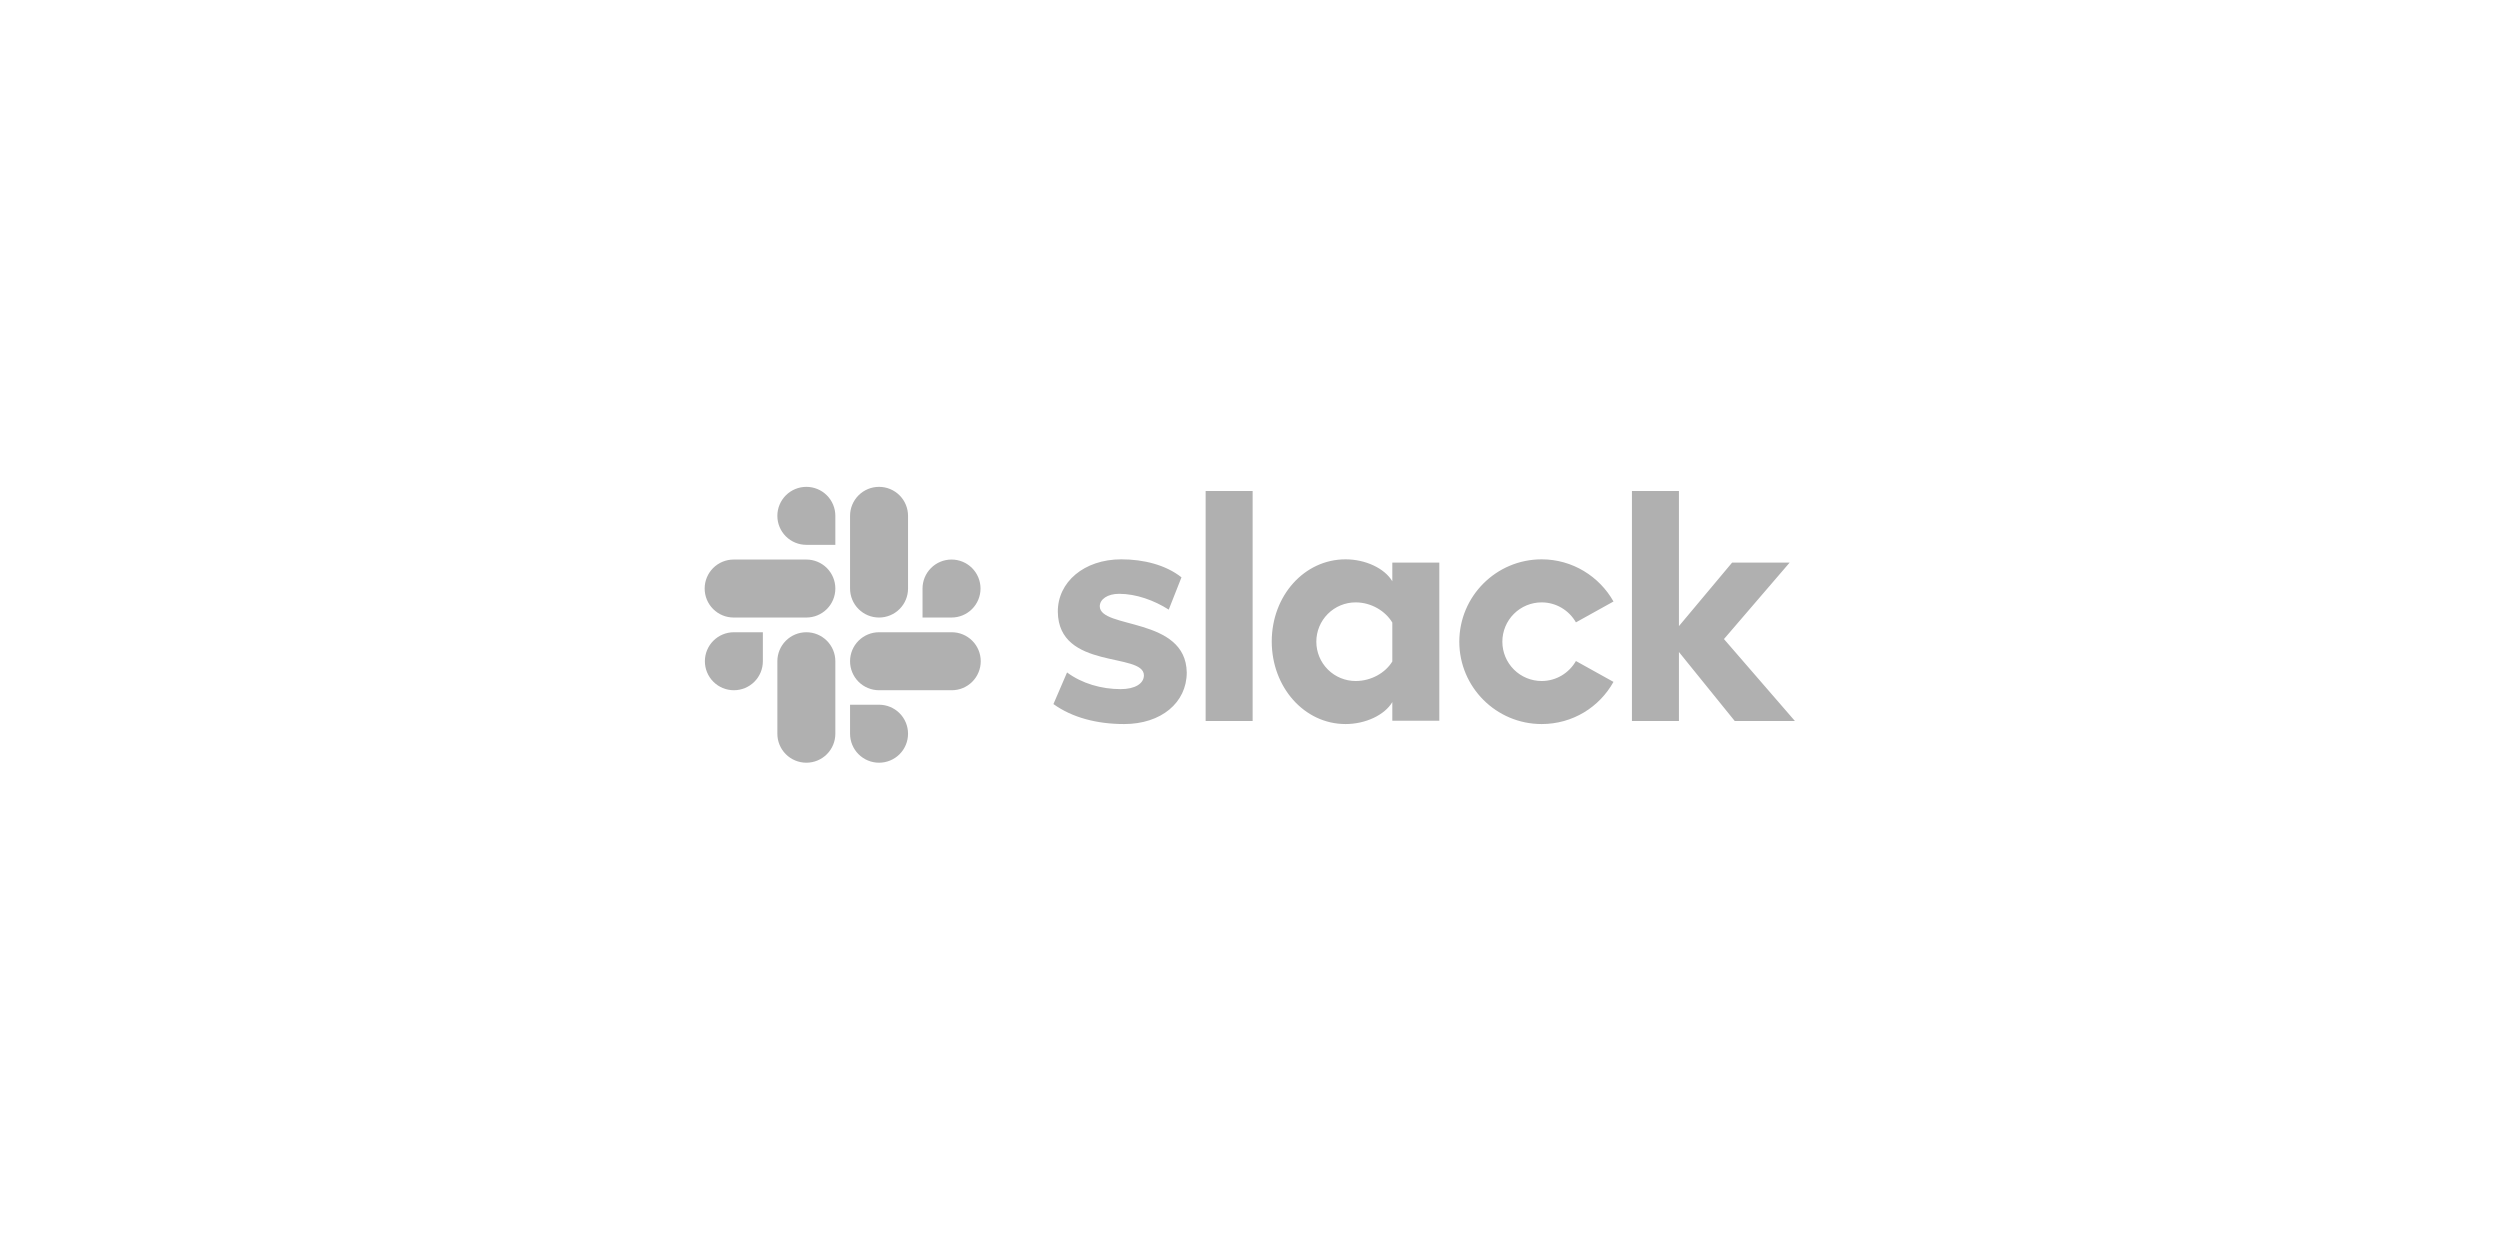
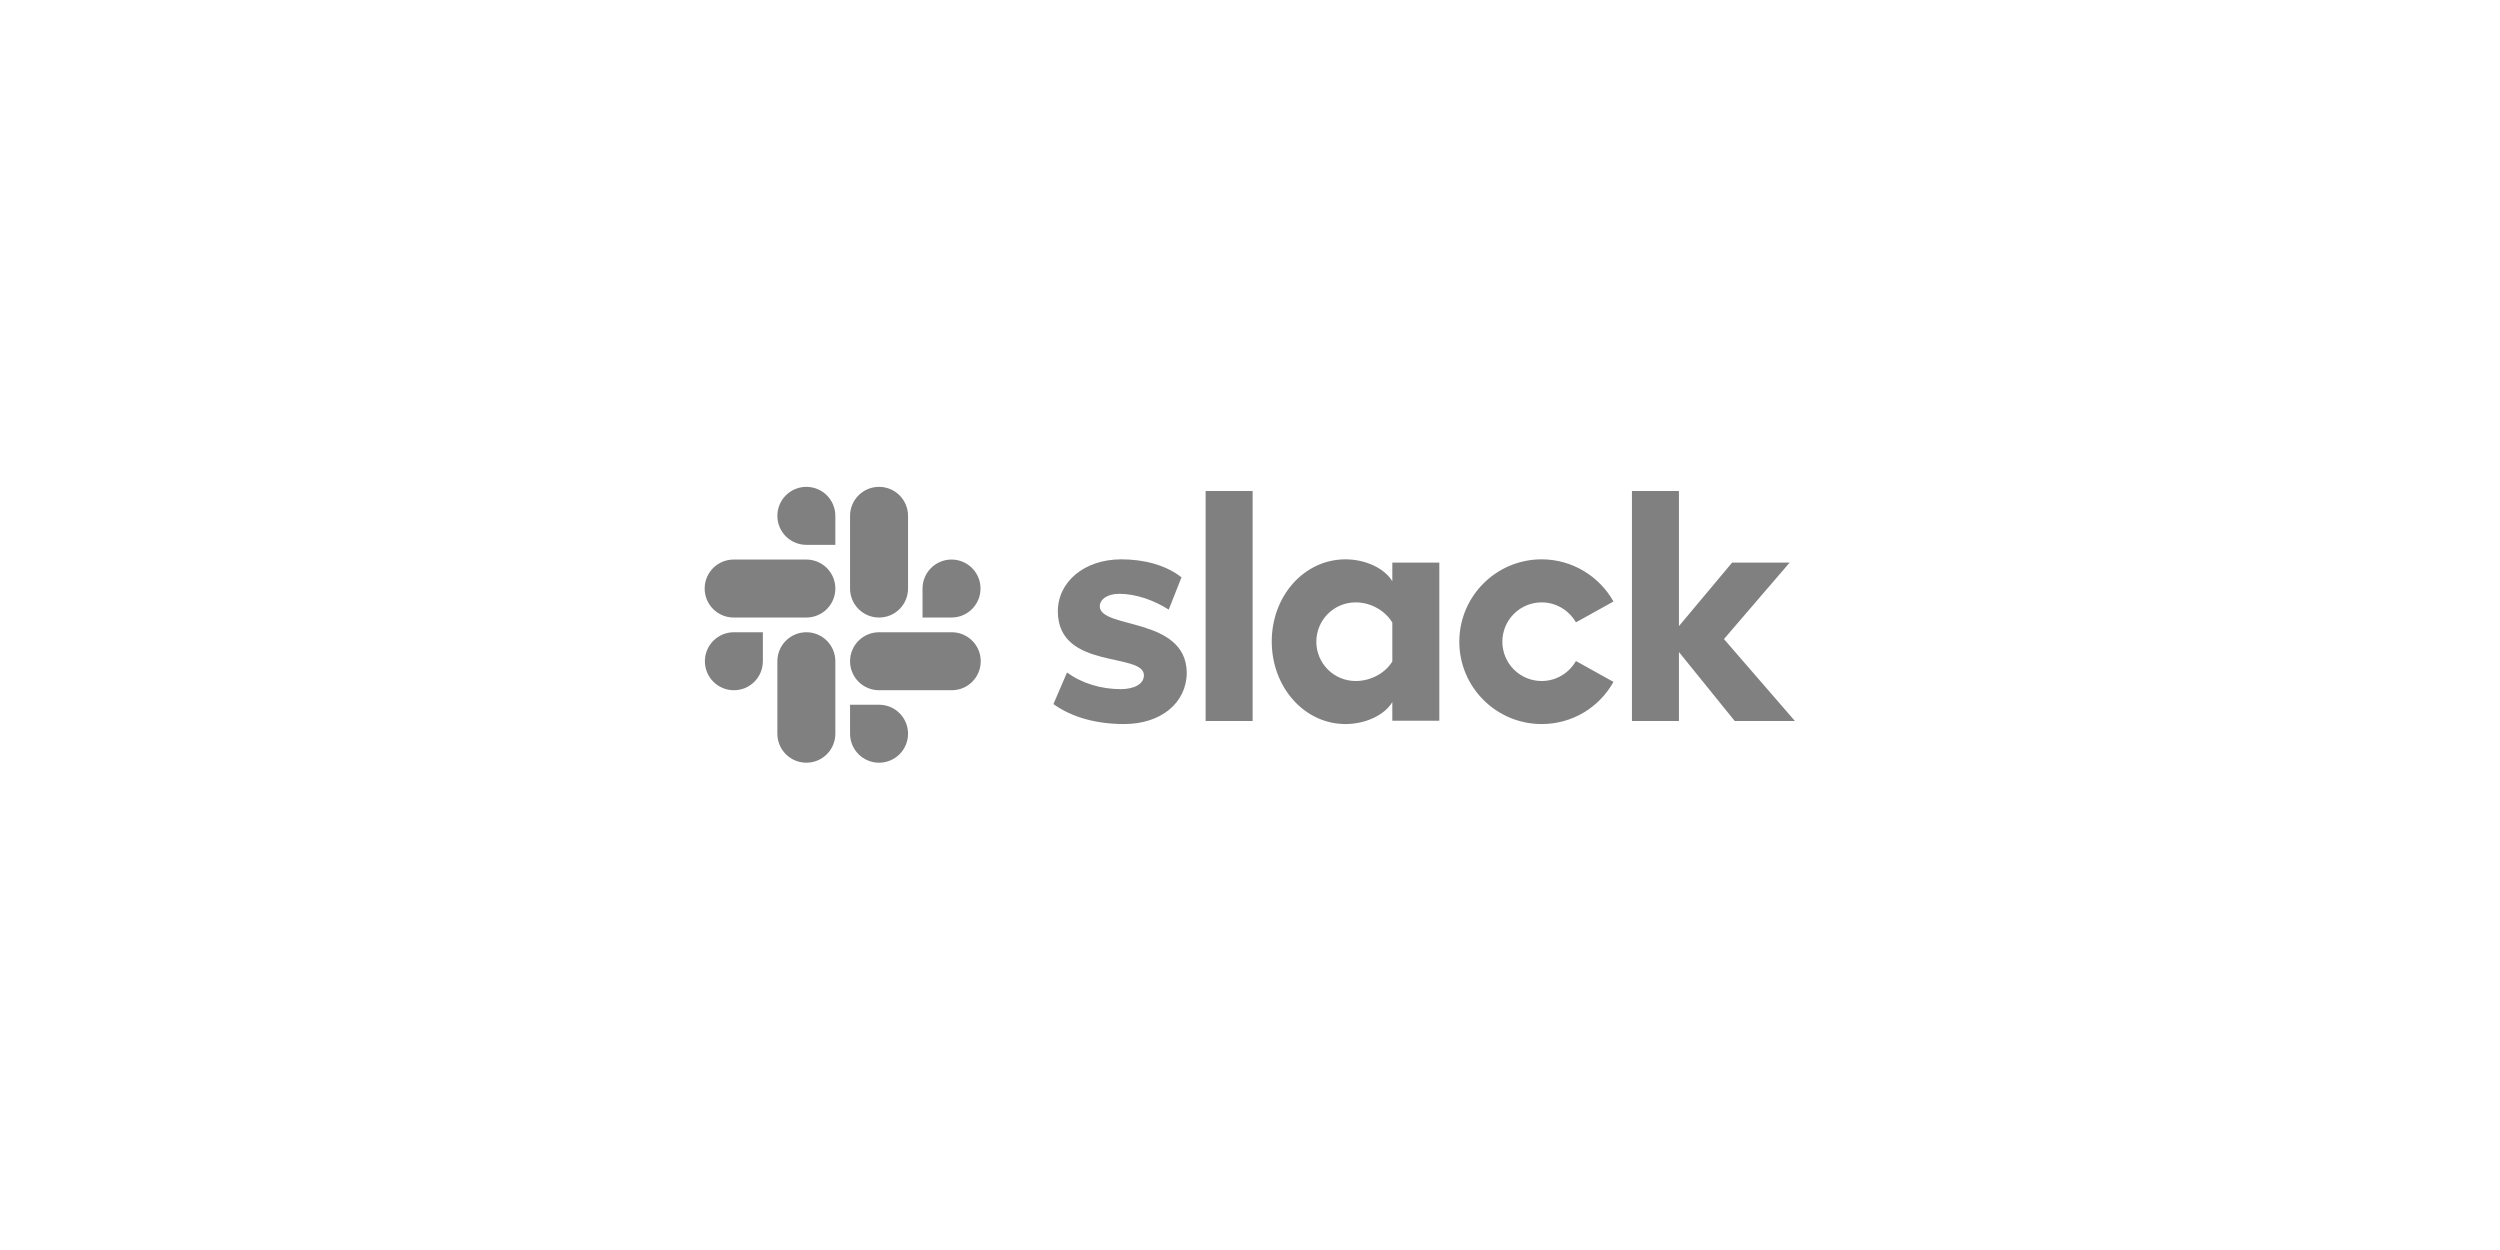
<svg xmlns="http://www.w3.org/2000/svg" width="400" height="200">
-   <g fill="#b0b0b0" fill-rule="nonzero">
+   <g fill="#808080" fill-rule="nonzero">
    <path d="M168.55 112.65l2.178-5.06c2.354 1.757 5.482 2.671 8.574 2.671 2.284 0 3.725-.878 3.725-2.214-.035-3.725-13.67-.808-13.775-10.155-.035-4.744 4.182-8.399 10.156-8.399 3.549 0 7.098.878 9.628 2.881l-2.038 5.166c-2.32-1.476-5.2-2.53-7.942-2.53-1.862 0-3.092.879-3.092 2.003.035 3.655 13.775 1.652 13.916 10.577 0 4.85-4.112 8.258-10.016 8.258-4.322 0-8.293-1.019-11.315-3.197M252.149 105.763c-1.09 1.898-3.128 3.198-5.482 3.198a6.284 6.284 0 01-6.29-6.29 6.284 6.284 0 016.29-6.29c2.354 0 4.392 1.3 5.482 3.197l6.009-3.338c-2.25-4.006-6.572-6.747-11.491-6.747-7.274 0-13.178 5.904-13.178 13.178 0 7.274 5.904 13.177 13.178 13.177 4.954 0 9.242-2.705 11.49-6.747l-6.008-3.338zM192.901 78.565h7.52v36.792h-7.52zM261.11 78.564v36.792h7.52v-11.034l8.925 11.034h9.629l-11.35-13.107L286.34 90.02h-9.206l-8.504 10.156V78.564zM222.771 105.833c-1.09 1.793-3.338 3.128-5.868 3.128a6.284 6.284 0 01-6.29-6.29 6.284 6.284 0 016.29-6.29c2.53 0 4.779 1.405 5.868 3.232v6.22zm0-15.813v2.987c-1.23-2.073-4.287-3.514-7.485-3.514-6.606 0-11.807 5.833-11.807 13.143 0 7.309 5.2 13.212 11.807 13.212 3.198 0 6.255-1.44 7.485-3.514v2.987h7.52v-25.3h-7.52z" />
    <g>
      <path d="M122.058 105.798a4.634 4.634 0 01-4.638 4.639 4.634 4.634 0 01-4.639-4.639 4.634 4.634 0 014.639-4.638h4.638v4.638zM124.378 105.798a4.634 4.634 0 014.638-4.638 4.634 4.634 0 014.639 4.638v11.597a4.634 4.634 0 01-4.639 4.638 4.634 4.634 0 01-4.638-4.638v-11.597zM129.016 87.174a4.634 4.634 0 01-4.638-4.639 4.634 4.634 0 014.638-4.638 4.634 4.634 0 014.639 4.638v4.639h-4.639zM129.016 89.528a4.634 4.634 0 014.639 4.639 4.634 4.634 0 01-4.639 4.638h-11.631a4.634 4.634 0 01-4.639-4.638 4.634 4.634 0 014.639-4.639h11.631z" />
      <g>
        <path d="M147.605 94.167a4.634 4.634 0 014.639-4.639 4.634 4.634 0 014.639 4.639 4.634 4.634 0 01-4.639 4.638h-4.639v-4.638zM145.286 94.167a4.634 4.634 0 01-4.638 4.638 4.634 4.634 0 01-4.639-4.638V82.535a4.634 4.634 0 014.639-4.638 4.634 4.634 0 014.638 4.638v11.632z" />
      </g>
      <g>
        <path d="M140.648 112.756a4.634 4.634 0 014.638 4.639 4.634 4.634 0 01-4.638 4.638 4.634 4.634 0 01-4.639-4.638v-4.639h4.639zM140.648 110.437a4.634 4.634 0 01-4.639-4.639 4.634 4.634 0 014.639-4.638h11.631a4.634 4.634 0 014.639 4.638 4.634 4.634 0 01-4.639 4.639h-11.631z" />
      </g>
    </g>
  </g>
</svg>
